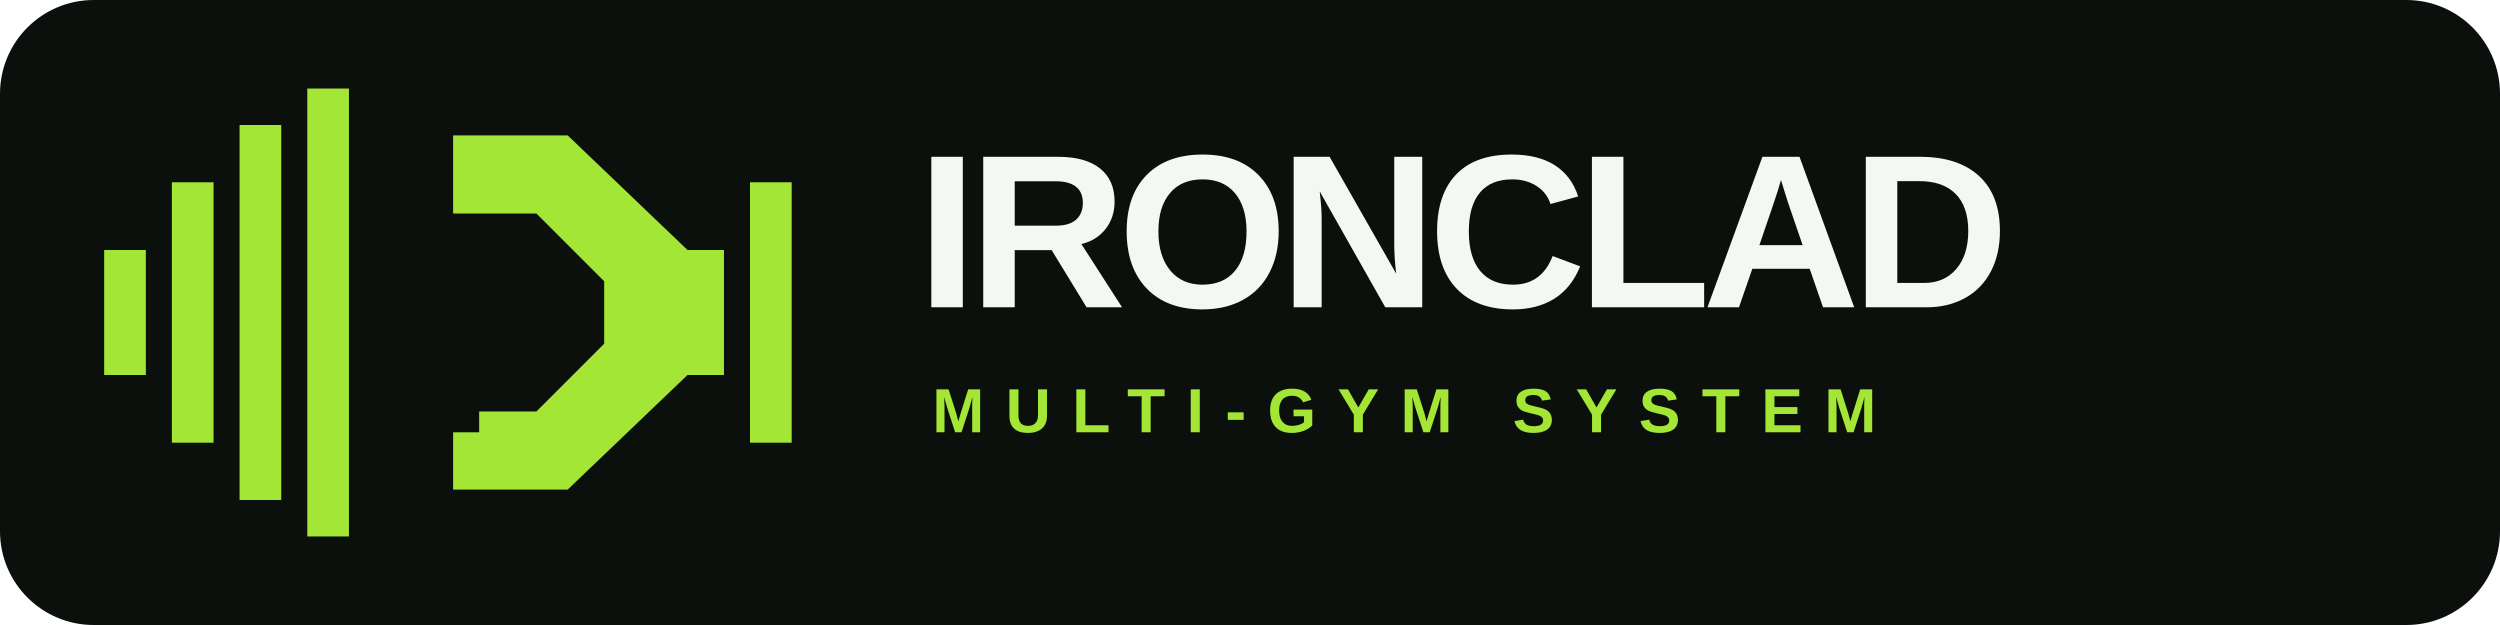
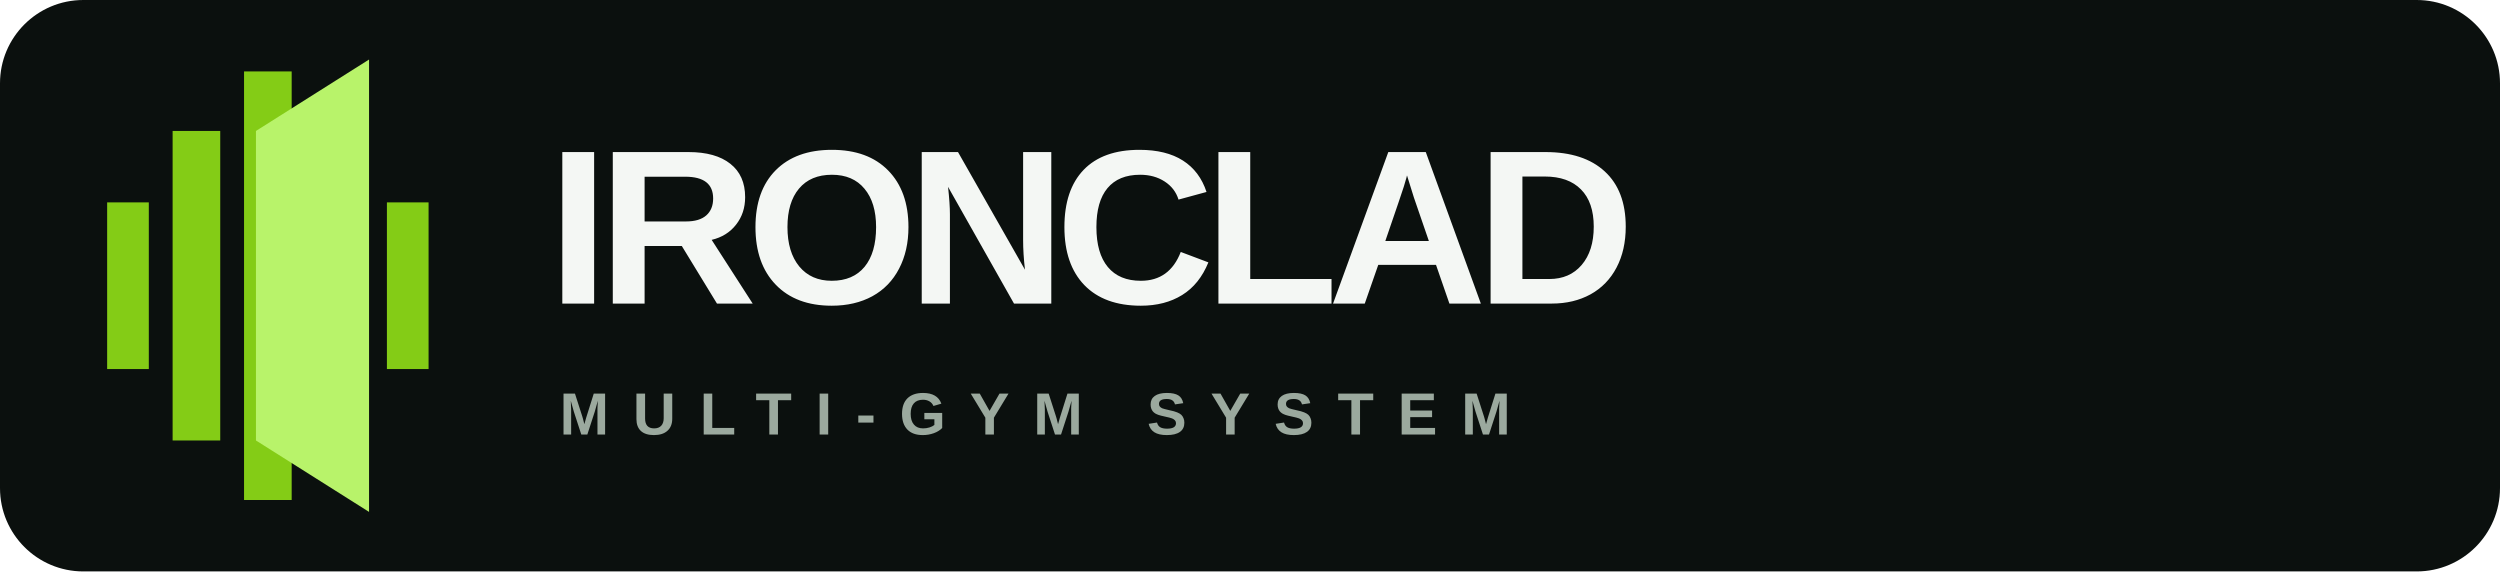
- <svg xmlns="http://www.w3.org/2000/svg" viewBox="0 0 480 120" role="img" aria-labelledby="title desc">
-   <rect width="480" height="120" rx="18" fill="#0b100d" />
-   <g fill="#a3e635" transform="translate(20 17)">
-     <path d="M0 31h8v24H0zM13 18h8v50h-8zM26 7h8v72h-8zM39 0h8v86h-8z" />
-     <path d="M67 9h22l23 22v24L89 77H67V62h16l13-13V37L83 24H67z" />
-     <path d="M59 28h13v38H59z" fill="#0b100d" />
-     <path d="M111 31h8v24h-8zM124 18h8v50h-8z" />
+ <svg xmlns="http://www.w3.org/2000/svg" viewBox="0 0 420 96" role="img" aria-labelledby="title desc">
+   <rect width="420" height="96" rx="14" fill="#0b100e" />
+   <g fill="#84cc16">
+     <path d="M18 34h7v28h-7zM29 22h8v52h-8zM41 12h8v72h-8zM53 24h8v48h-8zM65 34h7v28h-7z" />
+     <path d="M43 22 62 10v76L43 74z" fill="#b8f36a" />
  </g>
-   <text x="176" y="59" fill="#f4f7f3" font-family="Arial,Helvetica,sans-serif" font-size="42" font-weight="900" letter-spacing="-1.7">IRONCLAD</text>
-   <text x="179" y="83" fill="#a3e635" font-family="Arial,Helvetica,sans-serif" font-size="12" font-weight="700" letter-spacing="4.1">MULTI-GYM SYSTEM</text>
+   <text x="92" y="51" font-family="Arial,Helvetica,sans-serif" font-size="37" font-weight="800" letter-spacing="-1.8" fill="#f4f7f4">IRONCLAD</text>
+   <text x="94" y="73" font-family="Arial,Helvetica,sans-serif" font-size="10" font-weight="700" letter-spacing="4" fill="#9ba99e">MULTI-GYM SYSTEM</text>
</svg>
